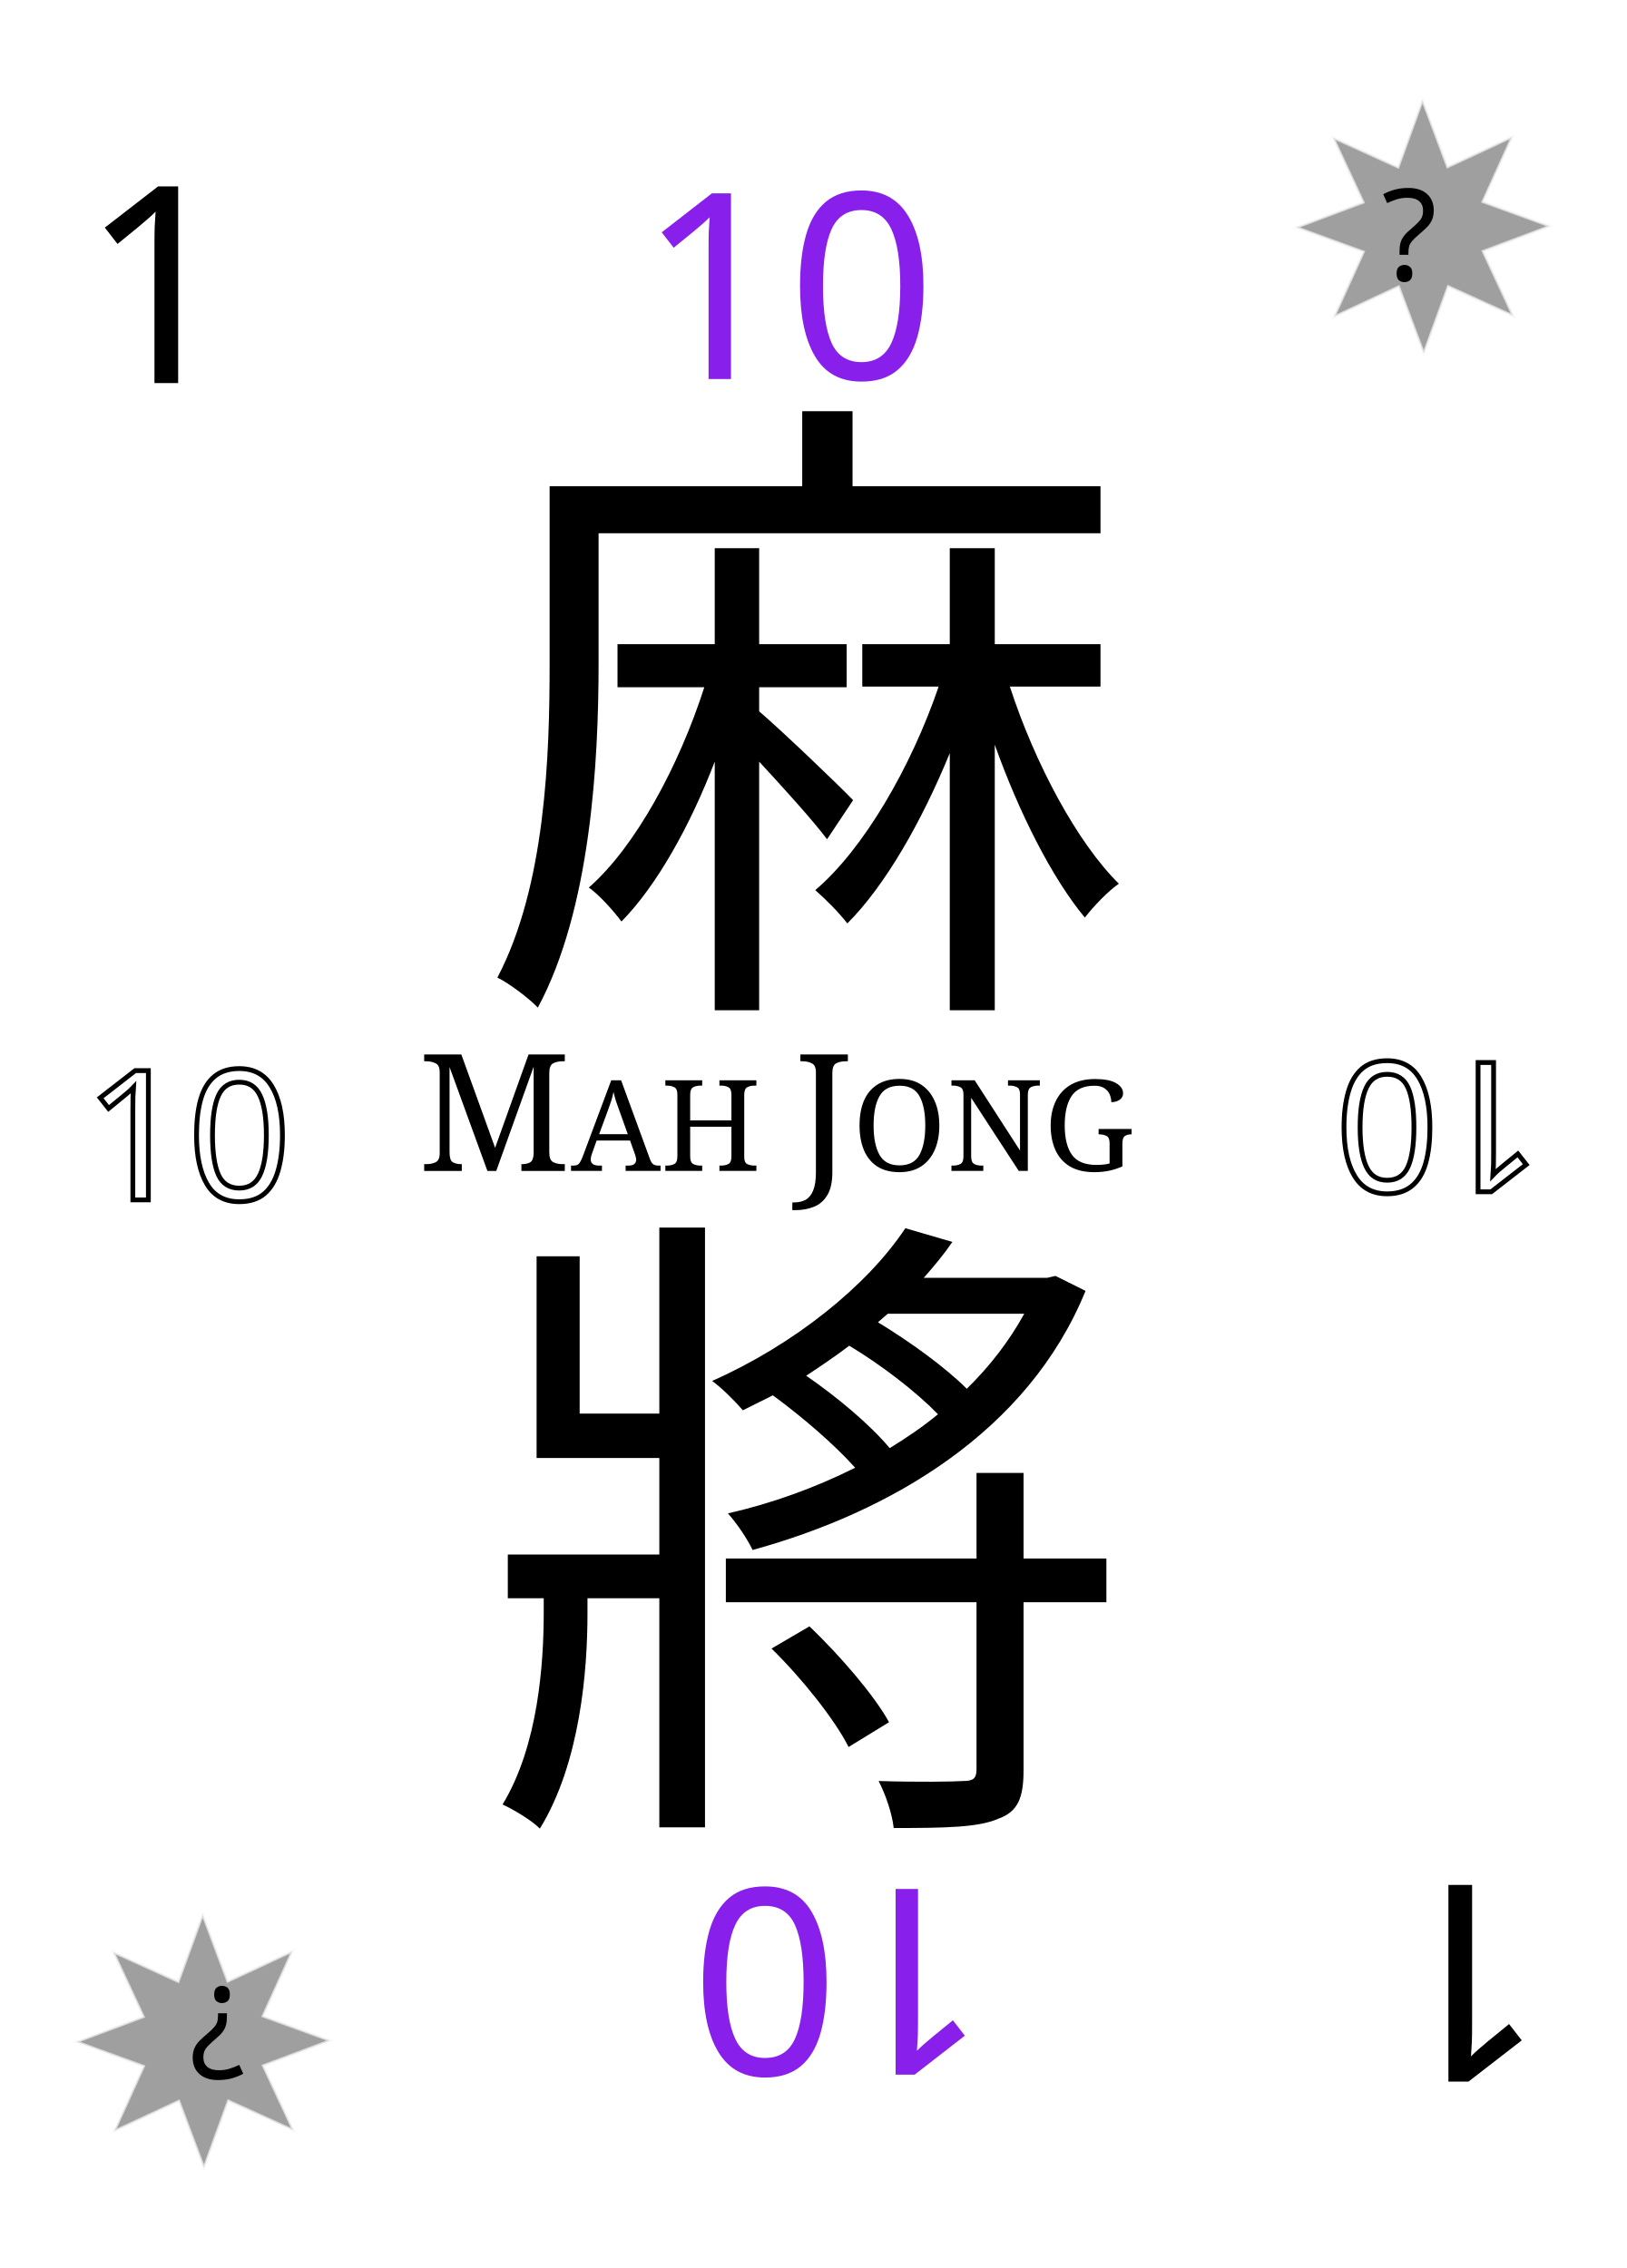
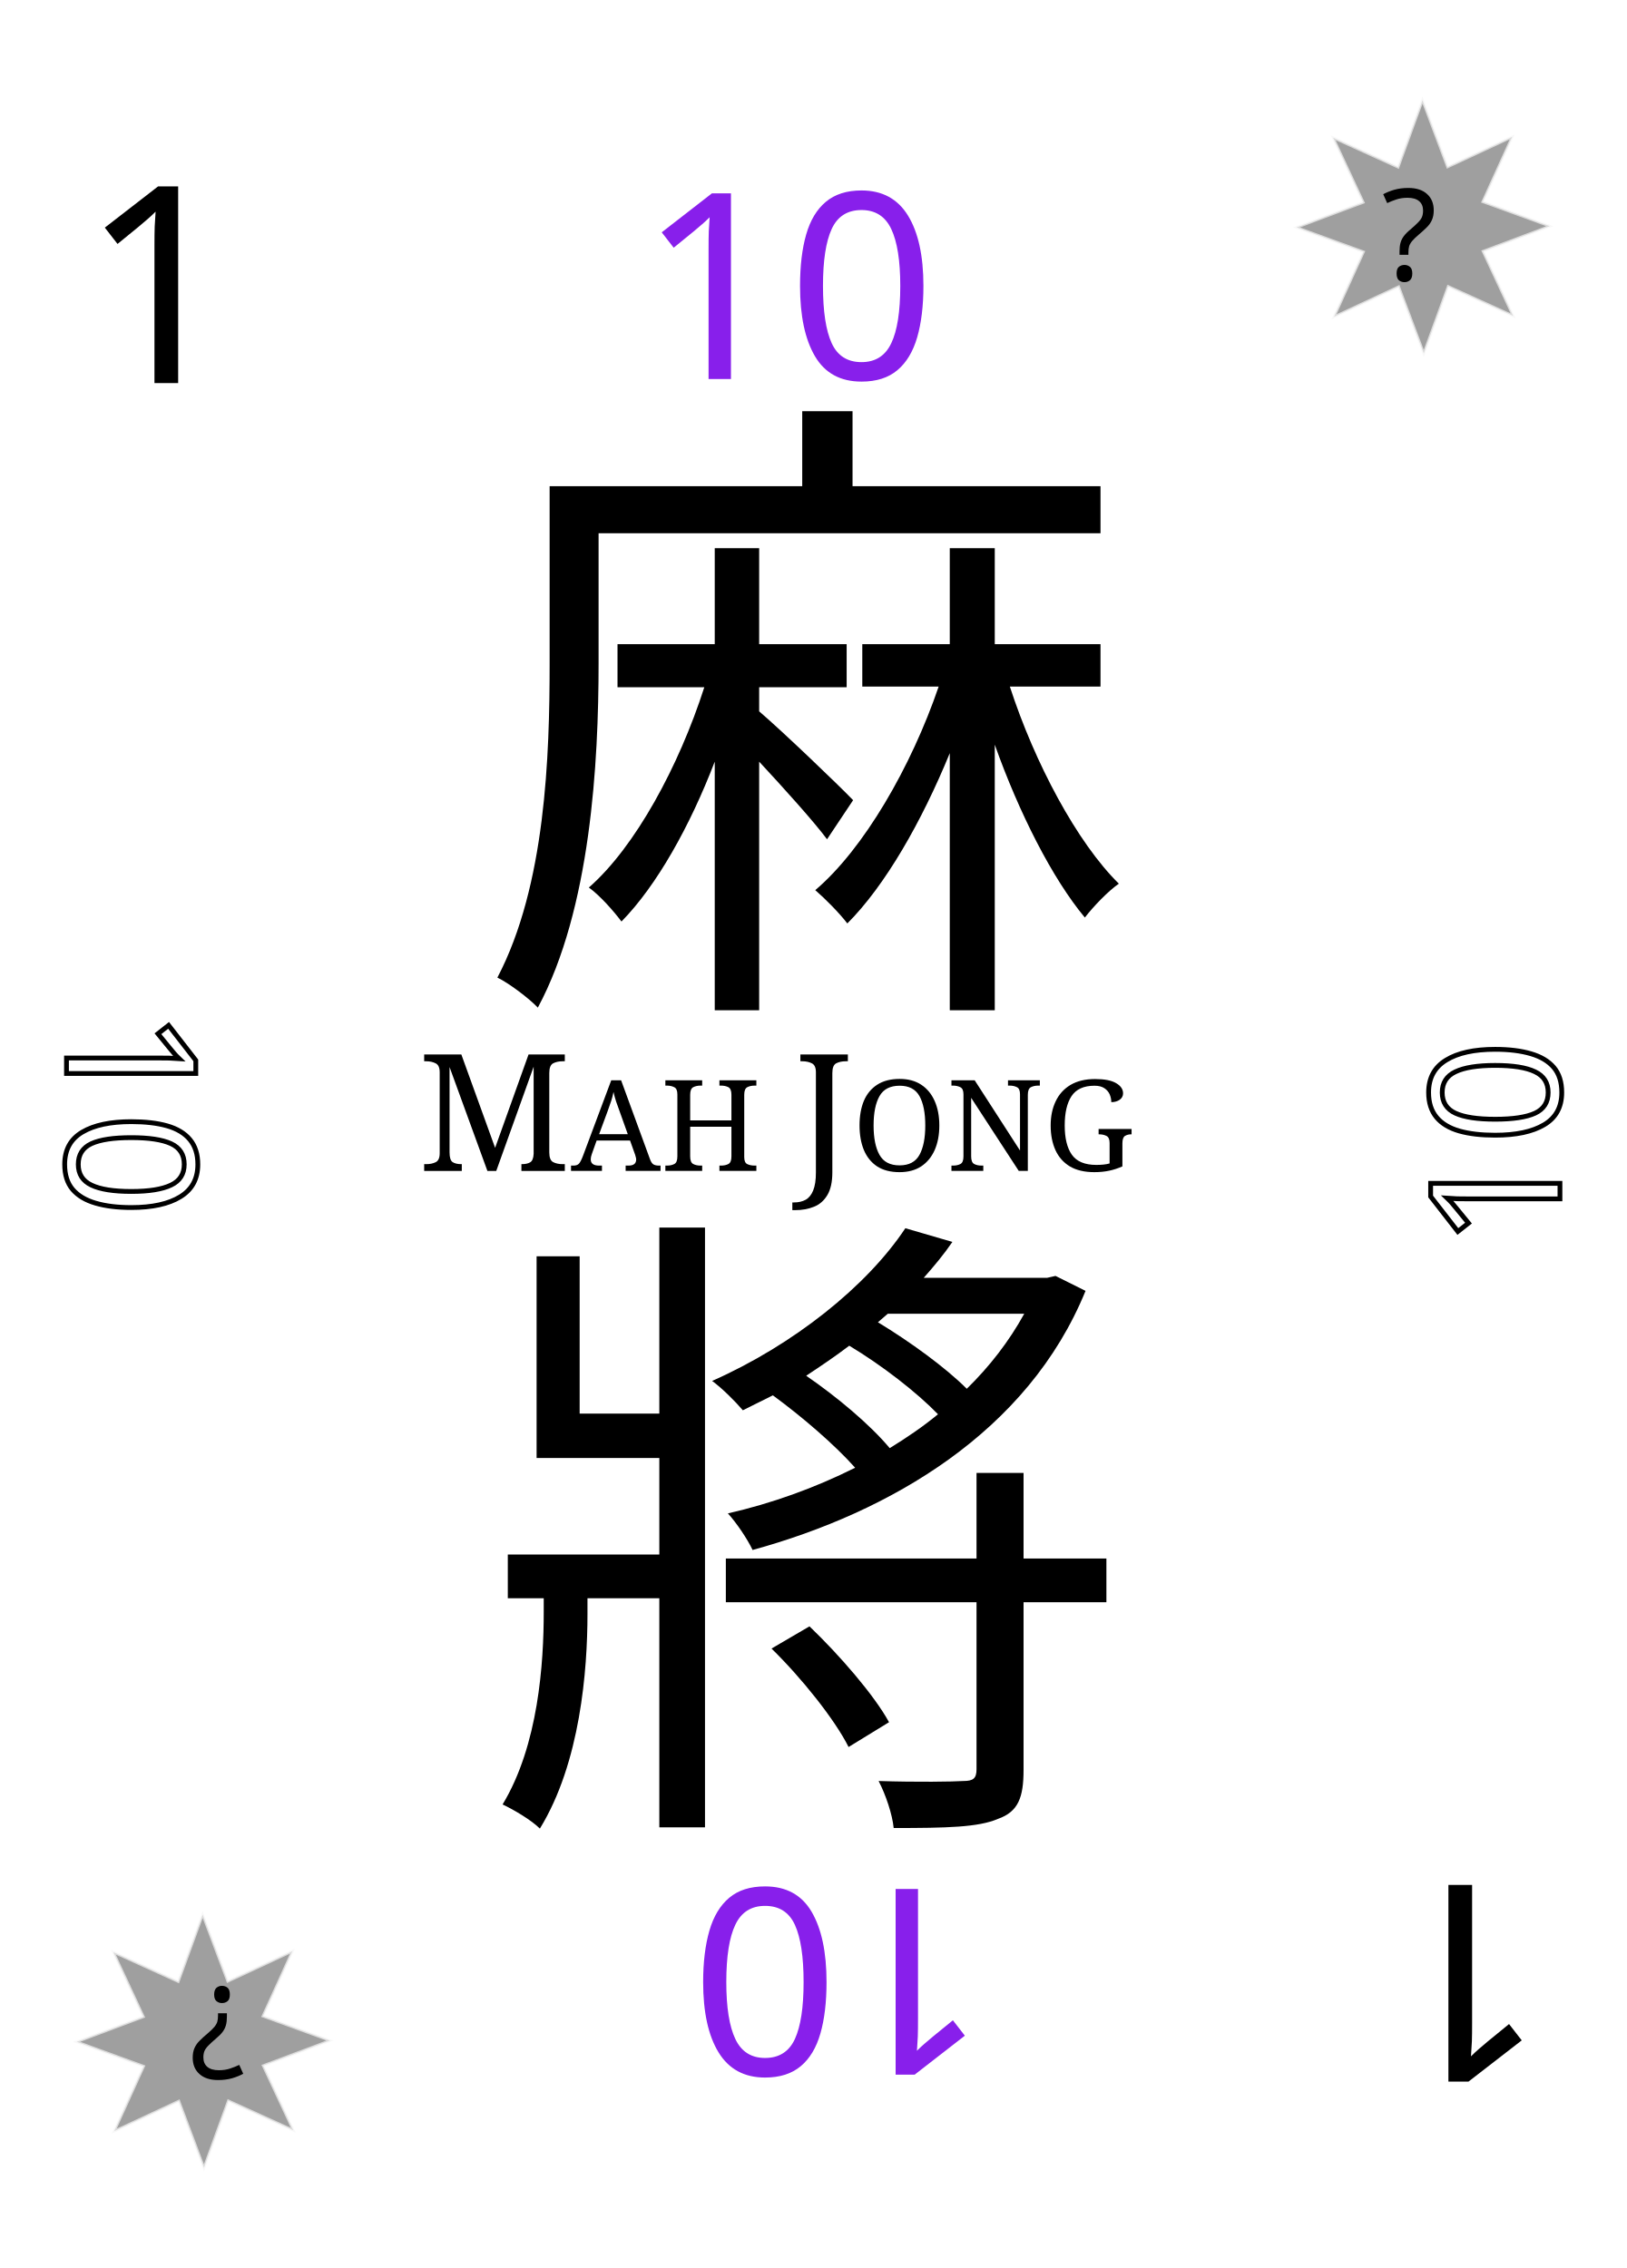
<svg xmlns="http://www.w3.org/2000/svg" xmlns:xlink="http://www.w3.org/1999/xlink" width="224.25" height="312.781" id="svg18947" version="1.1">
  <defs id="defs18949">
    <linearGradient id="linearGradient3006">
      <stop style="stop-color:#ffffff;stop-opacity:1;" offset="0" id="stop3008" />
      <stop id="stop3014" offset="0.377" style="stop-color:#7f7f7f;stop-opacity:1;" />
      <stop style="stop-color:#ffffff;stop-opacity:1;" offset="0.802" id="stop3016" />
      <stop style="stop-color:#cccccc;stop-opacity:1" offset="1" id="stop3010" />
    </linearGradient>
    <linearGradient id="linearGradient3804">
      <stop style="stop-color:#000000;stop-opacity:1;" offset="0" id="stop3806" />
      <stop id="stop3812" offset="0.5" style="stop-color:#333333;stop-opacity:1" />
      <stop style="stop-color:#000000;stop-opacity:1;" offset="1" id="stop3808" />
    </linearGradient>
    <linearGradient id="linearGradient3833">
      <stop style="stop-color:#000000;stop-opacity:1;" offset="0" id="stop3835" />
      <stop id="stop3841" offset="0.5" style="stop-color:#333333;stop-opacity:1" />
      <stop style="stop-color:#000000;stop-opacity:1" offset="1" id="stop3837" />
    </linearGradient>
    <linearGradient id="linearGradient3851">
      <stop style="stop-color:#808080;stop-opacity:1;" offset="0" id="stop3853" />
      <stop id="stop3859" offset="0.5" style="stop-color:#ffffff;stop-opacity:1;" />
      <stop style="stop-color:#808080;stop-opacity:1;" offset="1" id="stop3855" />
    </linearGradient>
    <radialGradient xlink:href="#linearGradient3933-4-3" id="radialGradient3939-7-7" cx="44.15" cy="208.928" fx="44.15" fy="208.928" r="74.727" gradientTransform="matrix(0.9724199,-0.00350785,0.00204639,0.4092987,4026.407,-290.6514)" gradientUnits="userSpaceOnUse" />
    <linearGradient id="linearGradient3933-4-3">
      <stop style="stop-color:#000000;stop-opacity:1;" offset="0" id="stop3935-0-7" />
      <stop style="stop-color:#000000;stop-opacity:0;" offset="1" id="stop3937-9-2" />
    </linearGradient>
    <linearGradient xlink:href="#linearGradient3006-1-5" id="linearGradient3012-2-7" x1="81.906" y1="294.384" x2="178.156" y2="294.384" gradientUnits="userSpaceOnUse" gradientTransform="translate(3914.848,-255.2825)" />
    <linearGradient id="linearGradient3006-1-5">
      <stop style="stop-color:#ffffff;stop-opacity:1;" offset="0" id="stop3008-6-4" />
      <stop id="stop3014-8-12" offset="0.377" style="stop-color:#7f7f7f;stop-opacity:1;" />
      <stop style="stop-color:#ffffff;stop-opacity:1;" offset="0.802" id="stop3016-5-0" />
      <stop style="stop-color:#cccccc;stop-opacity:1" offset="1" id="stop3010-7-0" />
    </linearGradient>
    <linearGradient gradientTransform="translate(3914.848,-376.2825)" xlink:href="#linearGradient3804-6-4" id="linearGradient3810-9-1" x1="65.224" y1="394.696" x2="156.749" y2="394.696" gradientUnits="userSpaceOnUse" />
    <linearGradient id="linearGradient3804-6-4">
      <stop style="stop-color:#000000;stop-opacity:1;" offset="0" id="stop3806-1-6" />
      <stop id="stop3812-4-0" offset="0.5" style="stop-color:#333333;stop-opacity:1" />
      <stop style="stop-color:#000000;stop-opacity:1;" offset="1" id="stop3808-2-7" />
    </linearGradient>
    <radialGradient xlink:href="#linearGradient3024-3-7" id="radialGradient3030-7-1" cx="114.593" cy="428.493" fx="114.593" fy="428.493" r="43.142" gradientTransform="matrix(0.7913852,4.4166814e-8,0,0.4810074,3940.863,-177.7307)" gradientUnits="userSpaceOnUse" />
    <linearGradient id="linearGradient3024-3-7">
      <stop id="stop3028-2-7" offset="0" style="stop-color:#000000;stop-opacity:1" />
      <stop id="stop3026-2-7" offset="1" style="stop-color:#242424;stop-opacity:1;" />
    </linearGradient>
    <linearGradient gradientTransform="translate(3914.848,-376.2825)" xlink:href="#linearGradient3101-2-3" id="linearGradient3113-4-7" gradientUnits="userSpaceOnUse" x1="145.602" y1="375.926" x2="183.78" y2="390.783" />
    <linearGradient id="linearGradient3101-2-3">
      <stop style="stop-color:#000000;stop-opacity:1;" offset="0" id="stop3103-4-3" />
      <stop style="stop-color:#000000;stop-opacity:0;" offset="1" id="stop3105-5-5" />
    </linearGradient>
    <linearGradient gradientTransform="translate(3914.848,-376.2825)" xlink:href="#linearGradient3101-2-3" id="linearGradient3107-7-9" x1="113.006" y1="395.661" x2="116.814" y2="405.196" gradientUnits="userSpaceOnUse" />
    <linearGradient xlink:href="#linearGradient3833-1-81" id="linearGradient3086-3-9" gradientUnits="userSpaceOnUse" gradientTransform="matrix(0.4384643,7.9081918e-4,-6.5324466e-4,0.5308057,903.2701,-3758.355)" x1="-158.781" y1="459.141" x2="-128.625" y2="459.141" />
    <linearGradient id="linearGradient3833-1-81">
      <stop style="stop-color:#000000;stop-opacity:1;" offset="0" id="stop3835-5-82" />
      <stop id="stop3841-2-6" offset="0.5" style="stop-color:#333333;stop-opacity:1" />
      <stop style="stop-color:#000000;stop-opacity:1" offset="1" id="stop3837-7-6" />
    </linearGradient>
    <linearGradient xlink:href="#linearGradient3851-5-38" id="linearGradient3088-8-0" gradientUnits="userSpaceOnUse" gradientTransform="matrix(0.4384643,7.9081918e-4,-6.5324466e-4,0.5308057,970.1511,-3759.495)" x1="-311.312" y1="463.516" x2="-281.156" y2="463.516" />
    <linearGradient id="linearGradient3851-5-38">
      <stop style="stop-color:#808080;stop-opacity:1;" offset="0" id="stop3853-1-0" />
      <stop id="stop3859-7-1" offset="0.5" style="stop-color:#ffffff;stop-opacity:1;" />
      <stop style="stop-color:#808080;stop-opacity:1;" offset="1" id="stop3855-1-2" />
    </linearGradient>
    <linearGradient id="linearGradient3006-1">
      <stop style="stop-color:#ffffff;stop-opacity:1;" offset="0" id="stop3008-6" />
      <stop id="stop3014-8" offset="0.377" style="stop-color:#7f7f7f;stop-opacity:1;" />
      <stop style="stop-color:#ffffff;stop-opacity:1;" offset="0.802" id="stop3016-5" />
      <stop style="stop-color:#cccccc;stop-opacity:1" offset="1" id="stop3010-7" />
    </linearGradient>
    <linearGradient id="linearGradient3804-6">
      <stop style="stop-color:#000000;stop-opacity:1;" offset="0" id="stop3806-1" />
      <stop id="stop3812-4" offset="0.5" style="stop-color:#333333;stop-opacity:1" />
      <stop style="stop-color:#000000;stop-opacity:1;" offset="1" id="stop3808-2" />
    </linearGradient>
    <linearGradient id="linearGradient3833-1">
      <stop style="stop-color:#000000;stop-opacity:1;" offset="0" id="stop3835-5" />
      <stop id="stop3841-2" offset="0.5" style="stop-color:#333333;stop-opacity:1" />
      <stop style="stop-color:#000000;stop-opacity:1" offset="1" id="stop3837-7" />
    </linearGradient>
    <linearGradient id="linearGradient3851-5">
      <stop style="stop-color:#808080;stop-opacity:1;" offset="0" id="stop3853-1" />
      <stop id="stop3859-7" offset="0.5" style="stop-color:#ffffff;stop-opacity:1;" />
      <stop style="stop-color:#808080;stop-opacity:1;" offset="1" id="stop3855-1" />
    </linearGradient>
    <linearGradient id="linearGradient3006-1-3">
      <stop style="stop-color:#ffffff;stop-opacity:1;" offset="0" id="stop3008-6-42" />
      <stop id="stop3014-8-2" offset="0.377" style="stop-color:#7f7f7f;stop-opacity:1;" />
      <stop style="stop-color:#ffffff;stop-opacity:1;" offset="0.802" id="stop3016-5-01" />
      <stop style="stop-color:#cccccc;stop-opacity:1" offset="1" id="stop3010-7-2" />
    </linearGradient>
    <linearGradient id="linearGradient3804-6-7">
      <stop style="stop-color:#000000;stop-opacity:1;" offset="0" id="stop3806-1-0" />
      <stop id="stop3812-4-2" offset="0.5" style="stop-color:#333333;stop-opacity:1" />
      <stop style="stop-color:#000000;stop-opacity:1;" offset="1" id="stop3808-2-4" />
    </linearGradient>
    <linearGradient id="linearGradient3833-1-8">
      <stop style="stop-color:#000000;stop-opacity:1;" offset="0" id="stop3835-5-6" />
      <stop id="stop3841-2-7" offset="0.5" style="stop-color:#333333;stop-opacity:1" />
      <stop style="stop-color:#000000;stop-opacity:1" offset="1" id="stop3837-7-0" />
    </linearGradient>
    <linearGradient id="linearGradient3851-5-1">
      <stop style="stop-color:#808080;stop-opacity:1;" offset="0" id="stop3853-1-8" />
      <stop id="stop3859-7-3" offset="0.5" style="stop-color:#ffffff;stop-opacity:1;" />
      <stop style="stop-color:#808080;stop-opacity:1;" offset="1" id="stop3855-1-0" />
    </linearGradient>
    <linearGradient id="linearGradient71722">
      <stop id="stop71724" offset="0" style="stop-color:#ffffff;stop-opacity:1;" />
      <stop id="stop71726" offset="1" style="stop-color:#ffffff;stop-opacity:0;" />
    </linearGradient>
    <linearGradient gradientUnits="userSpaceOnUse" y2="-71.453" x2="204.614" y1="-71.453" x1="-19.612" id="linearGradient71728" xlink:href="#linearGradient71722" />
  </defs>
  <g style="display:inline" transform="translate(-247.874,-381.6862)" id="layer1">
    <text id="text28803" y="434.516" x="258.953" style="font-size:38px;font-style:normal;font-variant:normal;font-weight:normal;font-stretch:normal;text-align:start;line-height:125%;letter-spacing:0px;word-spacing:0px;writing-mode:lr-tb;text-anchor:start;fill:#000000;fill-opacity:1;stroke:none;font-family:Card Characters;-inkscape-font-specification:Card Characters" xml:space="preserve">
      <tspan y="434.516" x="258.953" id="tspan28805">1</tspan>
    </text>
    <g transform="matrix(0.9230395,0,0,0.9230395,30.53632,30.6454)" id="g399405">
      <g style="display:inline" id="g29427" transform="matrix(0.4993633,0,0,0.4993633,223.7882,208.2226)">
        <path transform="matrix(0.7612506,0,0,0.7612506,216.8006,425.2074)" d="M 340.472,18.271 314.951,6.678 305.367,33.019 295.518,6.775 270.115,18.625 281.708,-6.896 255.367,-16.481 l 26.244,-9.848 -11.849,-25.403 25.521,11.594 9.584,-26.342 9.848,26.244 25.403,-11.849 -11.594,25.521 26.342,9.584 -26.244,9.848 z" id="path28913" style="display:inline;fill:#9f9f9f;fill-opacity:1;stroke:#f6f6f6;stroke-opacity:0.696" />
      </g>
      <text xml:space="preserve" style="font-style:normal;font-variant:normal;font-weight:normal;font-stretch:normal;font-size:19.072px;line-height:125%;font-family:'Card Characters';-inkscape-font-specification:'Card Characters';text-align:start;letter-spacing:0px;word-spacing:0px;writing-mode:lr-tb;text-anchor:start;display:inline;fill:#000000;fill-opacity:1;stroke:none" x="441.839" y="422.206" id="text28905">
        <tspan id="tspan28907" x="441.839" y="422.206">?</tspan>
      </text>
    </g>
    <g id="layer1-6-4" transform="matrix(0.95,0,0,0.95,18.00803,27.59918)" style="fill:#881feb;fill-opacity:1;stroke:none">
      <text id="text70860-3" y="427.746" x="334.646" style="font-size:37.746px;font-style:normal;font-variant:normal;font-weight:normal;font-stretch:normal;text-align:start;line-height:125%;letter-spacing:0px;word-spacing:0px;writing-mode:lr-tb;text-anchor:start;fill:#881feb;fill-opacity:1;stroke:none;font-family:Card Characters;-inkscape-font-specification:Card Characters" xml:space="preserve">
        <tspan y="427.746" x="334.646" id="tspan399267">10</tspan>
      </text>
    </g>
    <text transform="scale(-1,-1)" xml:space="preserve" style="font-size:38px;font-style:normal;font-variant:normal;font-weight:normal;font-stretch:normal;text-align:start;line-height:125%;letter-spacing:0px;word-spacing:0px;writing-mode:lr-tb;text-anchor:start;fill:#000000;fill-opacity:1;stroke:none;font-family:Card Characters;-inkscape-font-specification:Card Characters" x="-461.063" y="-641.637" id="text399432">
      <tspan id="tspan399434" x="-461.063" y="-641.637">1</tspan>
    </text>
    <g style="fill:#881feb;fill-opacity:1;stroke:none" transform="matrix(-0.95,0,0,-0.95,702.008,1048.555)" id="g399436">
      <text xml:space="preserve" style="font-size:37.746px;font-style:normal;font-variant:normal;font-weight:normal;font-stretch:normal;text-align:start;line-height:125%;letter-spacing:0px;word-spacing:0px;writing-mode:lr-tb;text-anchor:start;fill:#881feb;fill-opacity:1;stroke:none;font-family:Card Characters;-inkscape-font-specification:Card Characters" x="334.646" y="427.746" id="text399438">
        <tspan id="tspan399440" x="334.646" y="427.746">10</tspan>
      </text>
    </g>
    <g id="g399442" transform="matrix(-0.9230395,0,0,-0.9230395,689.4618,1045.508)">
      <g transform="matrix(0.4993633,0,0,0.4993633,223.7882,208.2226)" id="g399444" style="display:inline">
        <path style="display:inline;fill:#9f9f9f;fill-opacity:1;stroke:#f6f6f6;stroke-opacity:0.696" id="path399446" d="M 340.472,18.271 314.951,6.678 305.367,33.019 295.518,6.775 270.115,18.625 281.708,-6.896 255.367,-16.481 l 26.244,-9.848 -11.849,-25.403 25.521,11.594 9.584,-26.342 9.848,26.244 25.403,-11.849 -11.594,25.521 26.342,9.584 -26.244,9.848 z" transform="matrix(0.7612506,0,0,0.7612506,216.8006,425.2074)" />
      </g>
      <text id="text399448" y="422.206" x="441.839" style="font-style:normal;font-variant:normal;font-weight:normal;font-stretch:normal;font-size:19.072px;line-height:125%;font-family:'Card Characters';-inkscape-font-specification:'Card Characters';text-align:start;letter-spacing:0px;word-spacing:0px;writing-mode:lr-tb;text-anchor:start;display:inline;fill:#000000;fill-opacity:1;stroke:none" xml:space="preserve">
        <tspan y="422.206" x="441.839" id="tspan399450">?</tspan>
      </text>
    </g>
    <g transform="translate(-0.02084198,3.3503876e-5)" id="g73">
-       <text xml:space="preserve" style="font-style:normal;font-variant:normal;font-weight:normal;font-stretch:normal;font-size:24.967px;line-height:125%;font-family:'Card Characters';-inkscape-font-specification:'Card Characters, Normal';text-align:start;letter-spacing:0px;word-spacing:0px;writing-mode:lr-tb;text-anchor:start;fill:none;stroke:#000000;stroke-width:0.661;stroke-opacity:1" x="259.493" y="547.165" id="text70860-7">
-         <tspan style="stroke-width:0.661" y="547.165" x="259.493" id="tspan3766">10</tspan>
+       <text xml:space="preserve" style="font-style:normal;font-variant:normal;font-weight:normal;font-stretch:normal;font-size:24.967px;line-height:125%;font-family:'Card Characters';-inkscape-font-specification:'Card Characters, Normal';text-align:start;letter-spacing:0px;word-spacing:0px;writing-mode:lr-tb;text-anchor:start;fill:none;stroke:#000000;stroke-width:0.661;stroke-opacity:1" x="520.875" y="-257.065" id="text70860-7" transform="matrix(0,1,-1,0,0,0)">
+         <tspan style="stroke-width:0.661" y="-257.065" x="520.875" id="tspan3766">10</tspan>
      </text>
-       <text id="text3768" y="-528.22" x="-460.547" style="font-style:normal;font-variant:normal;font-weight:normal;font-stretch:normal;font-size:24.967px;line-height:125%;font-family:'Card Characters';-inkscape-font-specification:'Card Characters, Normal';text-align:start;letter-spacing:0px;word-spacing:0px;writing-mode:lr-tb;text-anchor:start;fill:none;stroke:#000000;stroke-width:0.661;stroke-opacity:1" xml:space="preserve" transform="scale(-1,-1)">
-         <tspan style="stroke-width:0.661" id="tspan3770" x="-460.547" y="-528.22">10</tspan>
+       <text id="text3768" y="462.975" x="-553.742" style="font-style:normal;font-variant:normal;font-weight:normal;font-stretch:normal;font-size:24.967px;line-height:125%;font-family:'Card Characters';-inkscape-font-specification:'Card Characters, Normal';text-align:start;letter-spacing:0px;word-spacing:0px;writing-mode:lr-tb;text-anchor:start;fill:none;stroke:#000000;stroke-width:0.661;stroke-opacity:1" xml:space="preserve" transform="matrix(0,-1,1,0,0,0)">
+         <tspan style="stroke-width:0.661" id="tspan3770" x="-553.742" y="462.975">10</tspan>
      </text>
      <text xml:space="preserve" style="font-style:normal;font-weight:normal;font-size:90px;line-height:125%;font-family:sans-serif;letter-spacing:0px;word-spacing:0px;fill:#000000;fill-opacity:1;stroke:none;stroke-width:1px;stroke-linecap:butt;stroke-linejoin:miter;stroke-opacity:1" x="314.317" y="513.995" id="text5909">
        <tspan x="314.317" y="513.995" id="tspan5913">麻</tspan>
        <tspan x="314.317" y="626.495" id="tspan5917">將</tspan>
      </text>
      <text xml:space="preserve" style="font-style:normal;font-weight:normal;font-size:40px;line-height:125%;font-family:sans-serif;letter-spacing:0px;word-spacing:0px;fill:#000000;fill-opacity:1;stroke:none;stroke-width:1px;stroke-linecap:butt;stroke-linejoin:miter;stroke-opacity:1" x="305.519" y="543.169" id="text11309">
        <tspan x="305.519" y="543.169" id="tspan11313" style="font-style:normal;font-variant:normal;font-weight:normal;font-stretch:normal;font-size:22.5px;line-height:125%;font-family:serif;-inkscape-font-specification:'serif, Normal';text-align:start;writing-mode:lr-tb;text-anchor:start">M<tspan style="font-style:normal;font-variant:normal;font-weight:normal;font-stretch:normal;font-size:17.5px;line-height:125%;font-family:serif;-inkscape-font-specification:'serif, Normal';text-align:start;writing-mode:lr-tb;text-anchor:start" id="tspan11317">AH </tspan>J<tspan style="font-style:normal;font-variant:normal;font-weight:normal;font-stretch:normal;font-size:17.5px;line-height:125%;font-family:serif;-inkscape-font-specification:'serif, Normal';text-align:start;writing-mode:lr-tb;text-anchor:start" id="tspan11315">ONG</tspan>
        </tspan>
      </text>
    </g>
  </g>
</svg>
